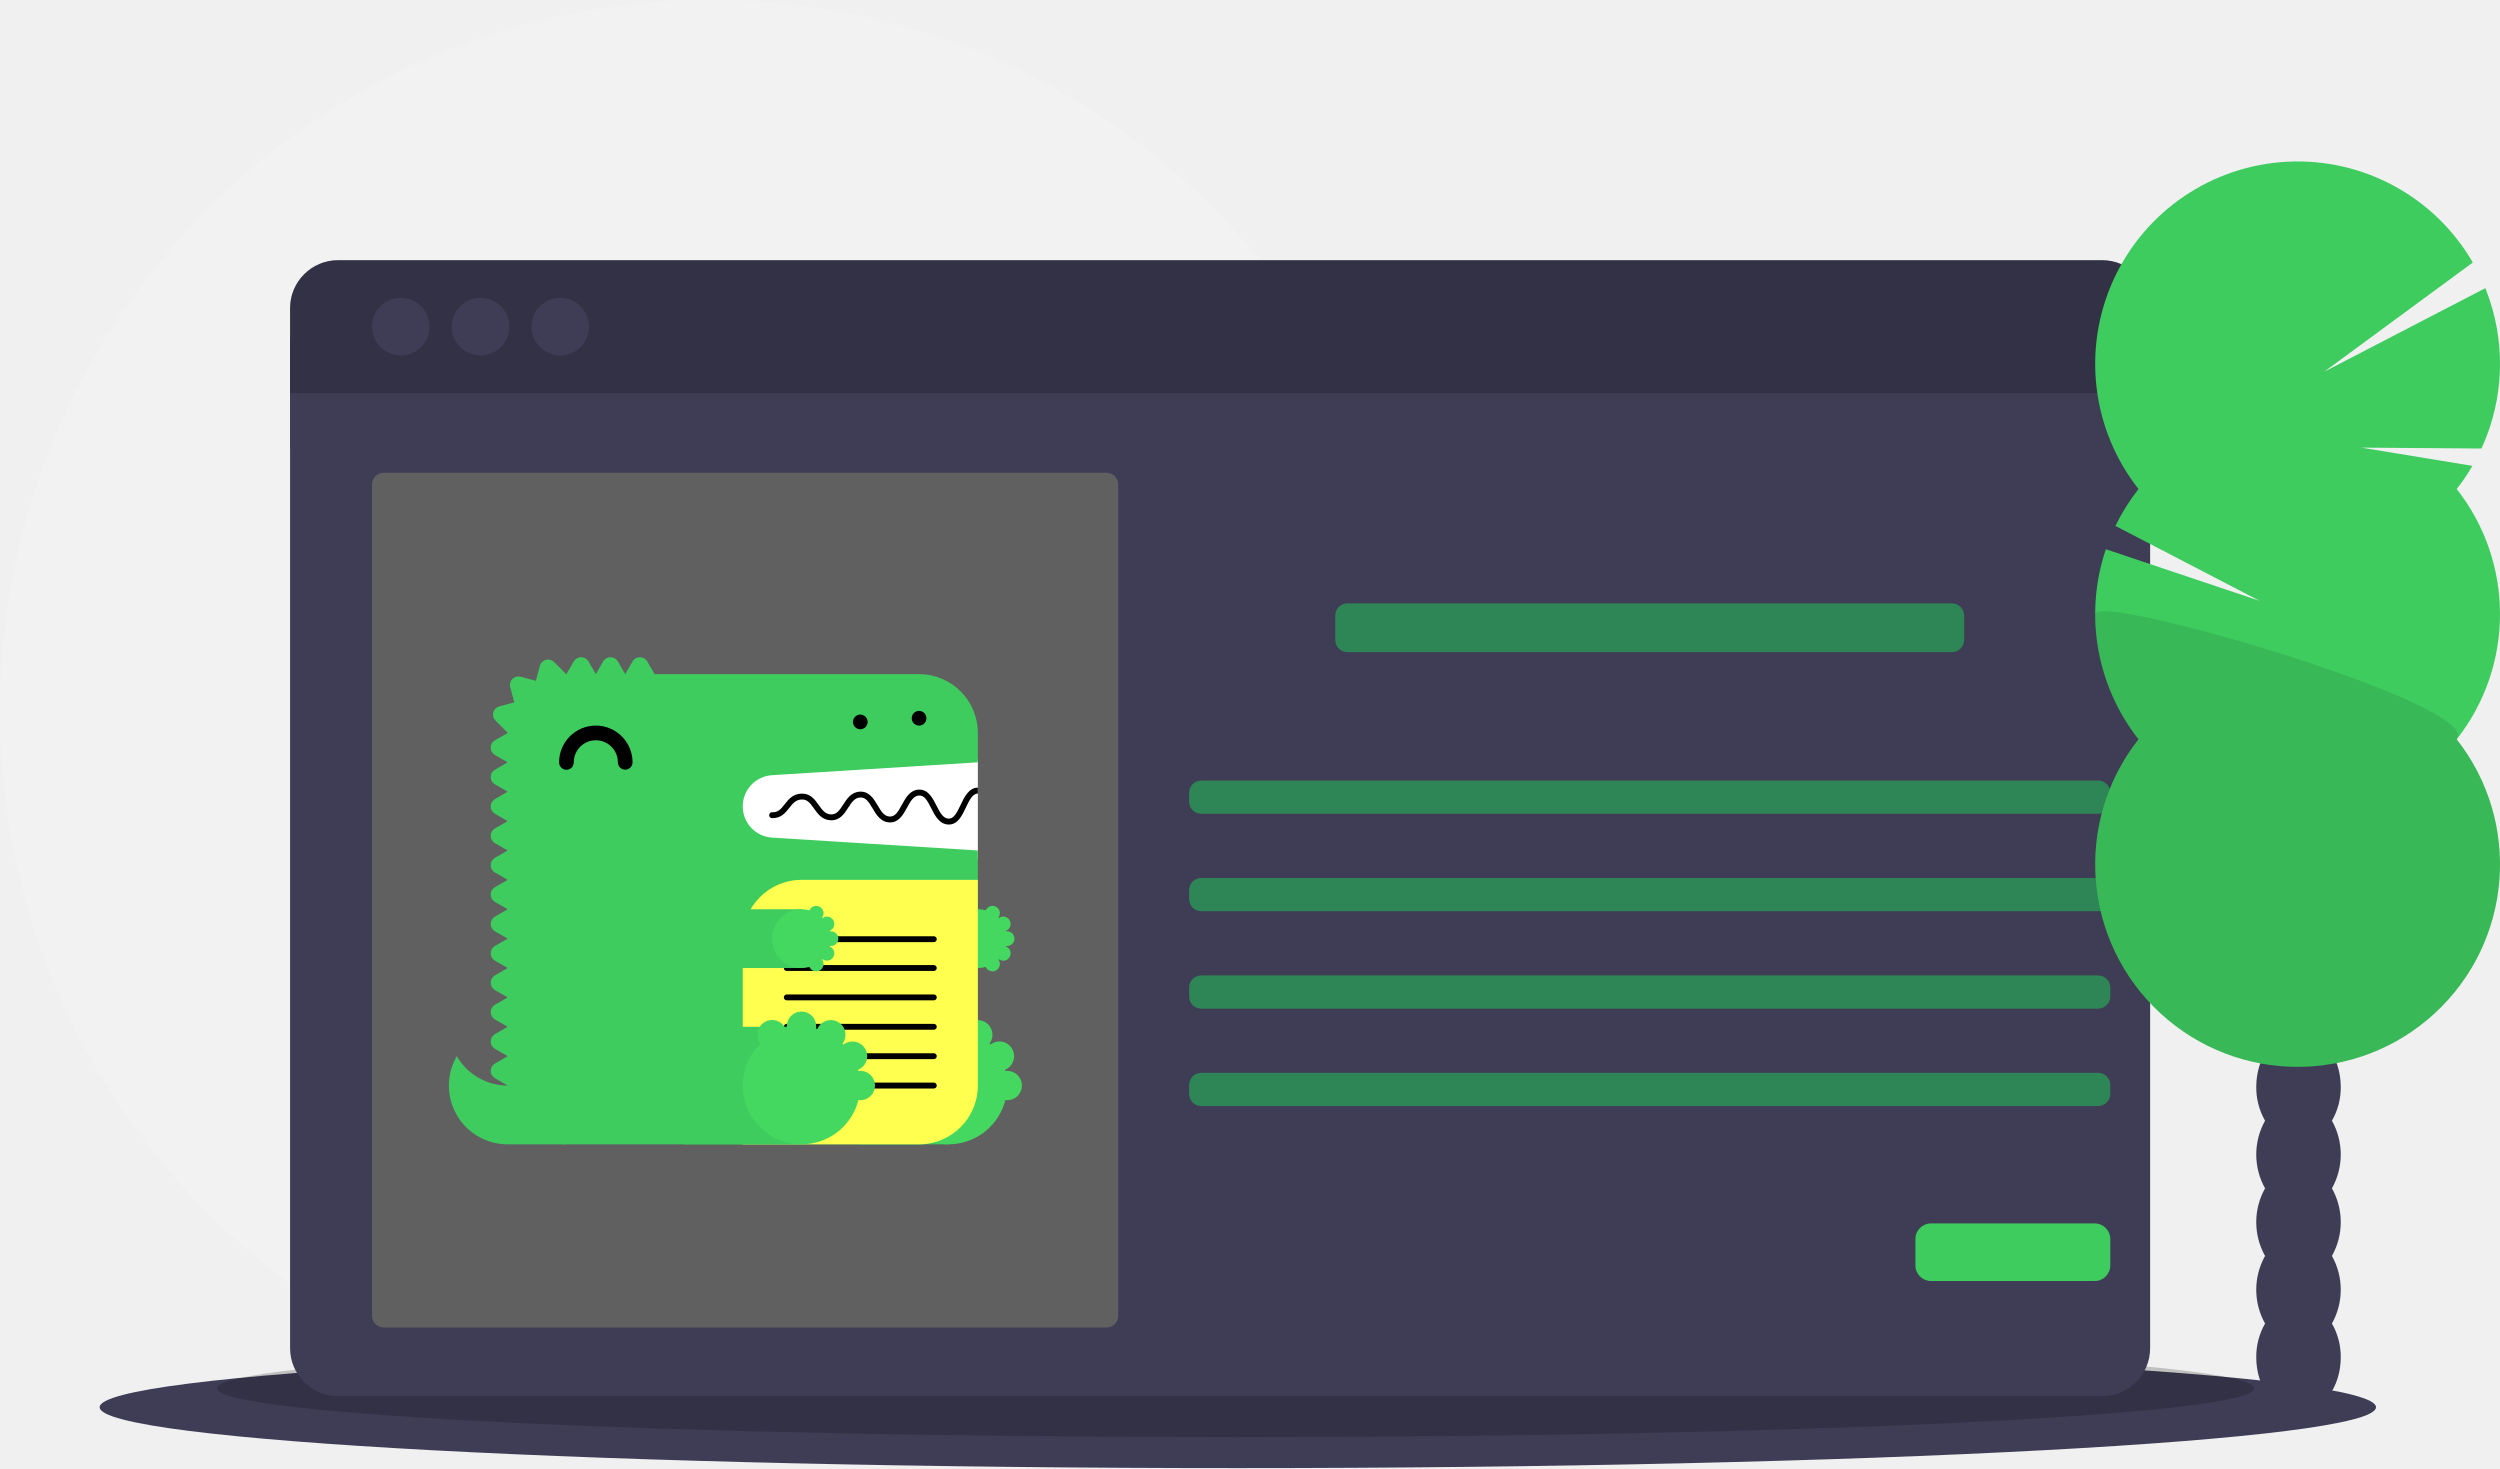
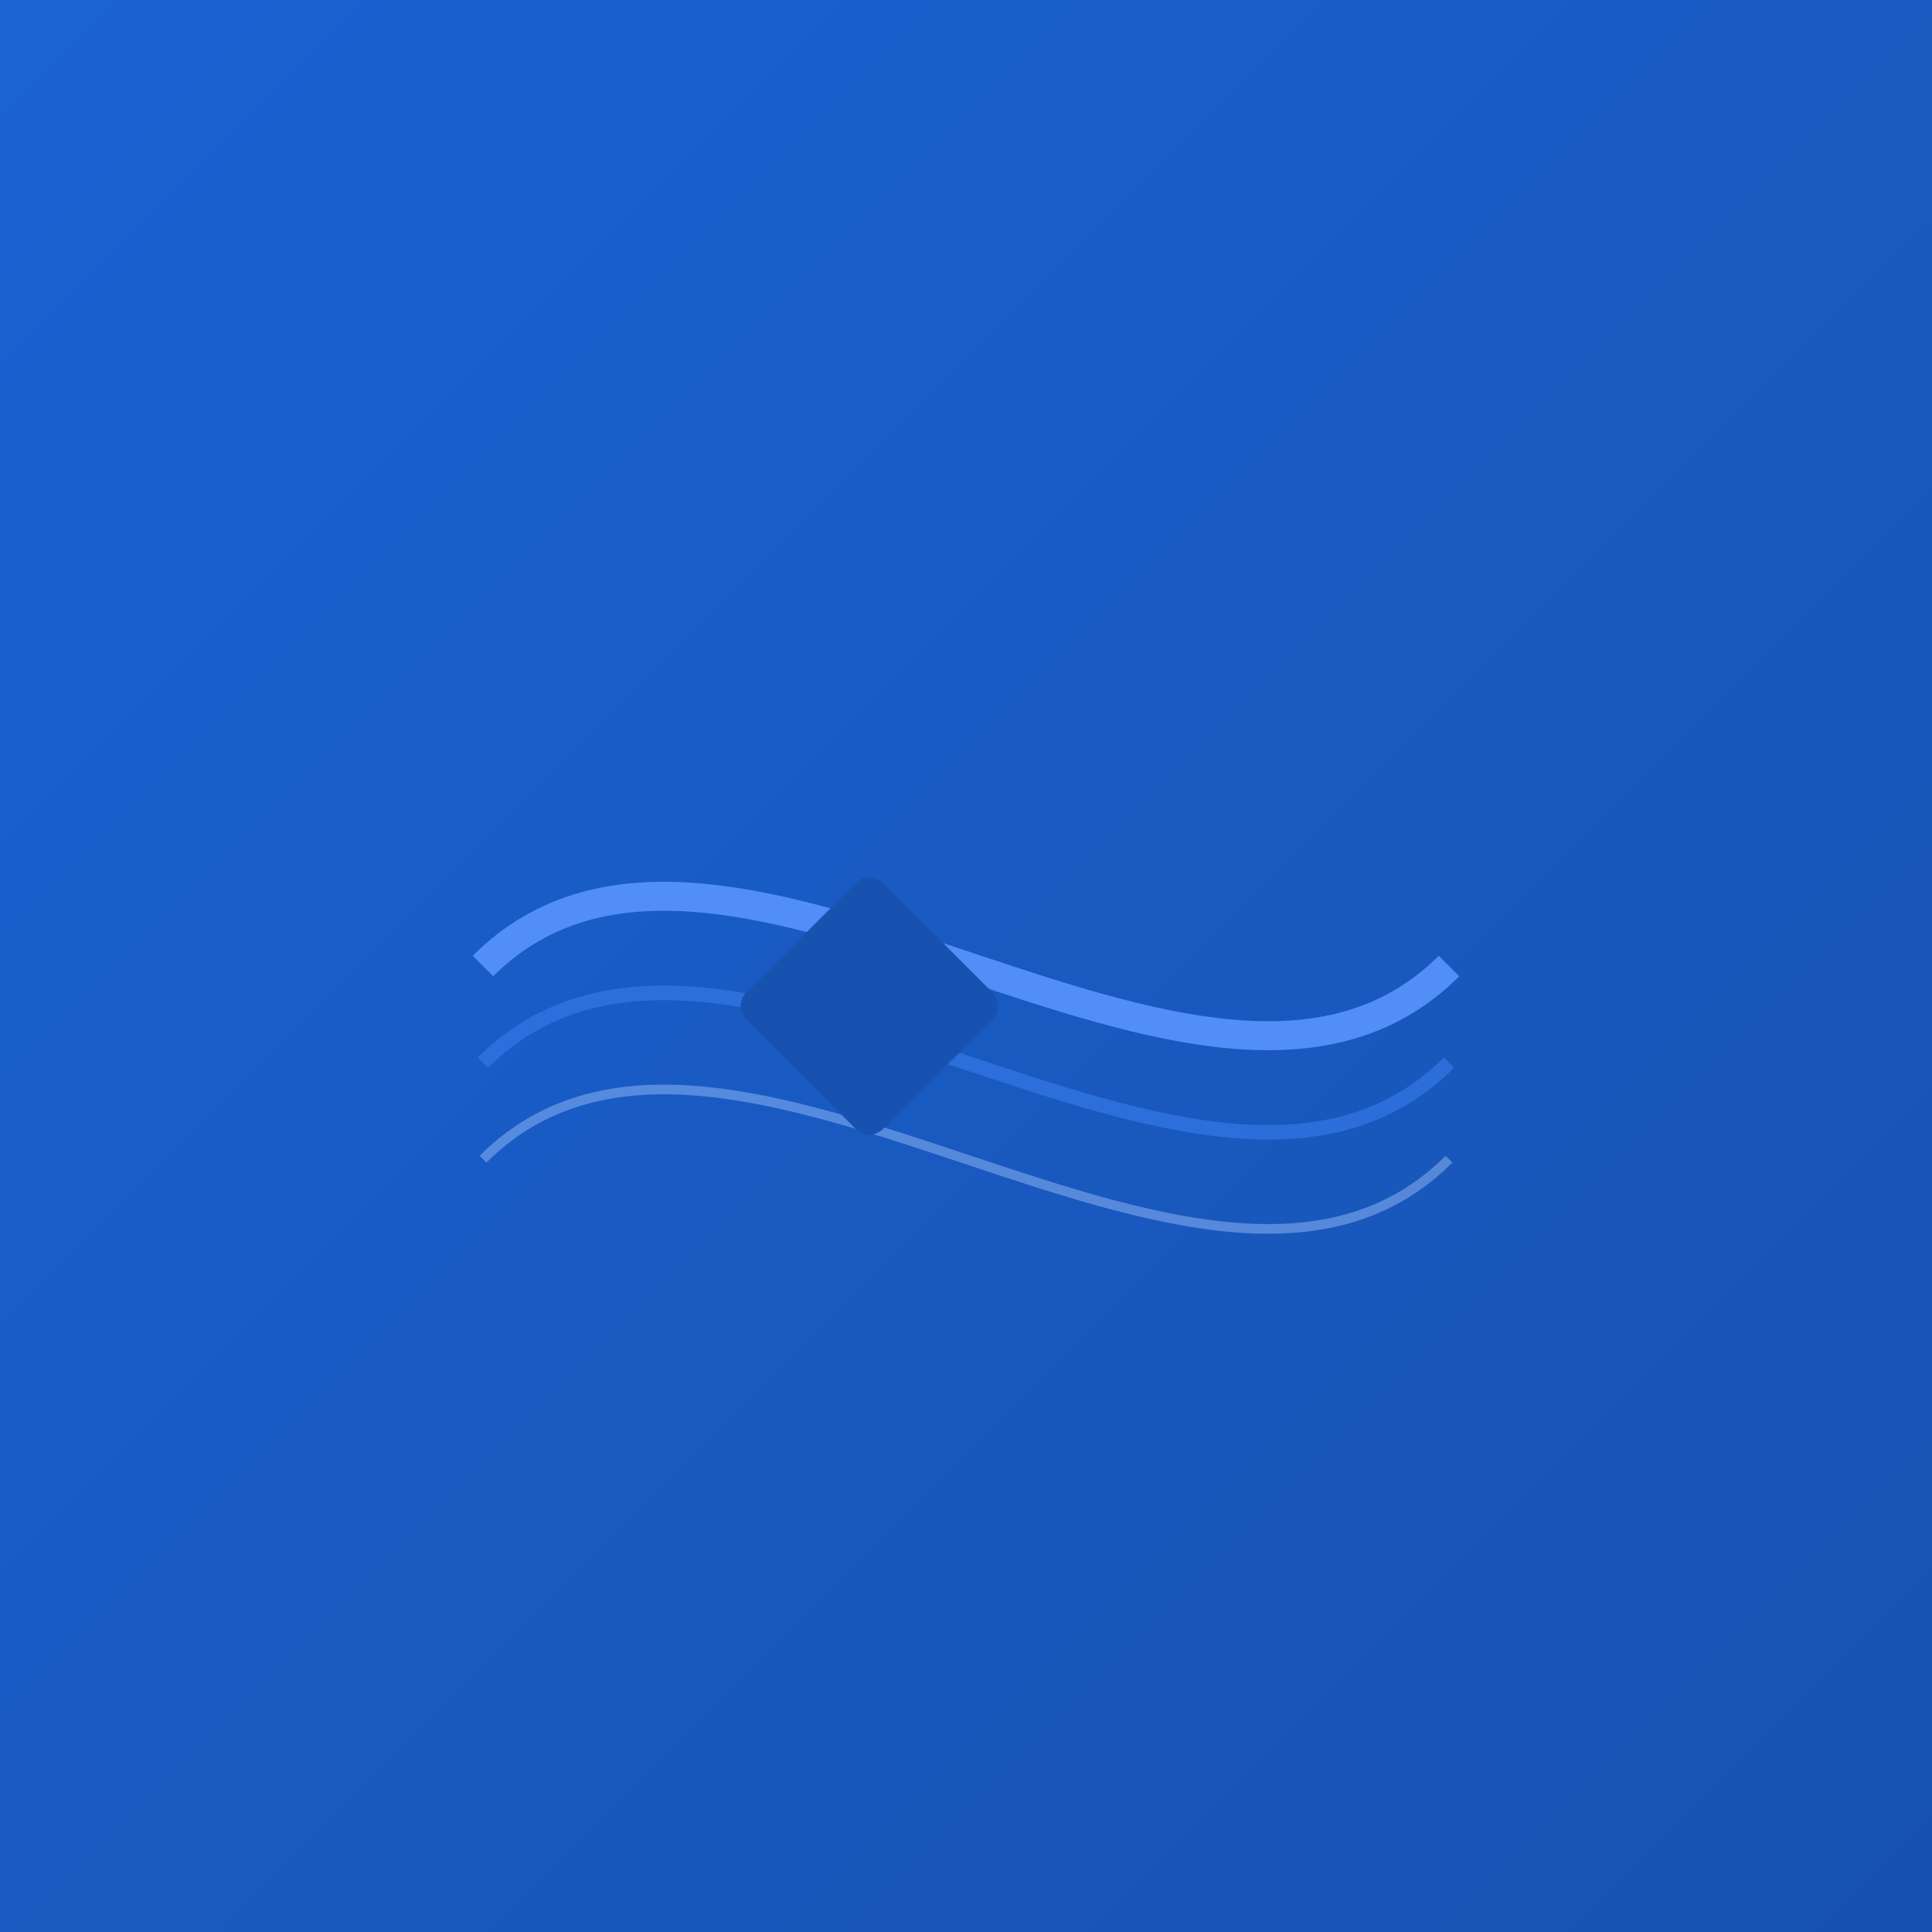
- <svg xmlns="http://www.w3.org/2000/svg" width="1129" height="663" viewBox="0 0 1129 663">
-   <circle cx="321" cy="321" r="321" fill="#f2f2f2" />
-   <ellipse cx="559" cy="635.5" rx="514" ry="27.5" fill="#3f3d56" />
-   <ellipse cx="558" cy="627" rx="460" ry="22" opacity="0.2" />
-   <rect x="131" y="152.5" width="840" height="50" fill="#3f3d56" />
-   <path d="M166.5,727.33A21.67,21.67,0,0,0,188.17,749H984.83A21.67,21.67,0,0,0,1006.5,727.33V296h-840Z" transform="translate(-35.5 -118.5)" fill="#3f3d56" />
-   <path d="M984.83,236H188.17A21.67,21.67,0,0,0,166.5,257.67V296h840V257.67A21.67,21.67,0,0,0,984.83,236Z" transform="translate(-35.5 -118.5)" fill="#3f3d56" />
-   <path d="M984.83,236H188.17A21.67,21.67,0,0,0,166.5,257.67V296h840V257.67A21.67,21.67,0,0,0,984.83,236Z" transform="translate(-35.5 -118.5)" opacity="0.2" />
-   <circle cx="181" cy="147.5" r="13" fill="#3f3d56" />
-   <circle cx="217" cy="147.5" r="13" fill="#3f3d56" />
-   <circle cx="253" cy="147.5" r="13" fill="#3f3d56" />
-   <rect x="168" y="213.5" width="337" height="386" rx="5.335" fill="#606060" />
-   <rect x="603" y="272.5" width="284" height="22" rx="5.476" fill="#2e8555" />
-   <rect x="537" y="352.5" width="416" height="15" rx="5.476" fill="#2e8555" />
-   <rect x="537" y="396.5" width="416" height="15" rx="5.476" fill="#2e8555" />
-   <rect x="537" y="440.5" width="416" height="15" rx="5.476" fill="#2e8555" />
-   <rect x="537" y="484.5" width="416" height="15" rx="5.476" fill="#2e8555" />
-   <rect x="865" y="552.5" width="88" height="26" rx="7.028" fill="#3ecc5f" />
-   <path d="M1088.603,624.616a30.114,30.114,0,0,0,3.983-15.266c0-13.797-8.544-24.981-19.083-24.981s-19.083,11.184-19.083,24.981a30.114,30.114,0,0,0,3.983,15.266,31.248,31.248,0,0,0,0,30.532,31.248,31.248,0,0,0,0,30.532,31.248,31.248,0,0,0,0,30.532,30.114,30.114,0,0,0-3.983,15.266c0,13.797,8.544,24.981,19.083,24.981s19.083-11.184,19.083-24.981a30.114,30.114,0,0,0-3.983-15.266,31.248,31.248,0,0,0,0-30.532,31.248,31.248,0,0,0,0-30.532,31.248,31.248,0,0,0,0-30.532Z" transform="translate(-35.5 -118.5)" fill="#3f3d56" />
-   <ellipse cx="1038.003" cy="460.318" rx="19.083" ry="24.981" fill="#3f3d56" />
-   <ellipse cx="1038.003" cy="429.786" rx="19.083" ry="24.981" fill="#3f3d56" />
-   <path d="M1144.939,339.345a91.611,91.611,0,0,0,7.107-10.461l-50.141-8.235,54.229.403a91.566,91.566,0,0,0,1.746-72.426l-72.754,37.741,67.097-49.321a91.413,91.413,0,1,0-150.971,102.298,91.458,91.458,0,0,0-10.425,16.669l65.087,33.814-69.4-23.292a91.46,91.46,0,0,0,14.738,85.837,91.406,91.406,0,1,0,143.689,0,91.418,91.418,0,0,0,0-113.029Z" transform="translate(-35.5 -118.5)" fill="#3ecc5f" fill-rule="evenodd" />
-   <path d="M981.688,395.859a91.013,91.013,0,0,0,19.561,56.514,91.406,91.406,0,1,0,143.689,0C1157.19,436.821,981.688,385.6,981.688,395.859Z" transform="translate(-35.5 -118.5)" opacity="0.1" />
-   <path d="M365.62,461.436H477.094v45.12H365.62Z" transform="translate(-35.5 -118.5)" fill="#fff" fill-rule="evenodd" />
-   <path d="M264.763,608.741a26.509,26.509,0,0,1-22.962-13.271,26.51,26.51,0,0,0,22.962,39.812H291.304V608.741Z" transform="translate(-35.5 -118.5)" fill="#3ecc5f" fill-rule="evenodd" />
-   <path d="M384.172,468.571l92.922-5.807V449.493a26.541,26.541,0,0,0-26.541-26.541H331.116l-3.318-5.746a3.83,3.83,0,0,0-6.635,0l-3.318,5.746-3.318-5.746a3.83,3.83,0,0,0-6.635,0l-3.318,5.746L301.257,417.205a3.83,3.83,0,0,0-6.635,0L291.304,422.951c-.029,0-.056.004-.086.004l-5.497-5.495a3.829,3.829,0,0,0-6.407,1.717l-1.817,6.773L270.607,424.103a3.83,3.83,0,0,0-4.691,4.693l1.845,6.891-6.771,1.814a3.832,3.832,0,0,0-1.72,6.41l5.497,5.497c0,.028-.004.056-.004.085l-5.746,3.318a3.83,3.83,0,0,0,0,6.635l5.746,3.318L259.016,466.081a3.83,3.83,0,0,0,0,6.635l5.746,3.318-5.746,3.318a3.83,3.83,0,0,0,0,6.635l5.746,3.318-5.746,3.318a3.83,3.83,0,0,0,0,6.635l5.746,3.318-5.746,3.318a3.83,3.83,0,0,0,0,6.635l5.746,3.318-5.746,3.318a3.83,3.83,0,0,0,0,6.635l5.746,3.318-5.746,3.318a3.83,3.83,0,0,0,0,6.635l5.746,3.318-5.746,3.318a3.83,3.83,0,0,0,0,6.635l5.746,3.318L259.016,558.976a3.83,3.83,0,0,0,0,6.635l5.746,3.318-5.746,3.318a3.83,3.83,0,0,0,0,6.635l5.746,3.318-5.746,3.318a3.83,3.83,0,0,0,0,6.635l5.746,3.318-5.746,3.318a3.83,3.83,0,0,0,0,6.635l5.746,3.318A26.541,26.541,0,0,0,291.304,635.283H450.553A26.541,26.541,0,0,0,477.094,608.741V502.575l-92.922-5.807a14.126,14.126,0,0,1,0-28.198" transform="translate(-35.5 -118.5)" fill="#3ecc5f" fill-rule="evenodd" />
-   <path d="M424.011,635.283h39.812V582.2H424.011Z" transform="translate(-35.5 -118.5)" fill="#3ecc5f" fill-rule="evenodd" />
-   <path d="M490.365,602.106a6.602,6.602,0,0,0-.848.085c-.05-.199-.098-.399-.154-.599A6.627,6.627,0,1,0,482.806,590.21q-.22-.225-.445-.446a6.624,6.624,0,1,0-11.397-6.564c-.196-.056-.394-.102-.591-.153a6.64,6.64,0,1,0-13.101,0c-.196.05-.394.097-.591.153a6.628,6.628,0,1,0-11.397,6.564,26.528,26.528,0,1,0,44.231,25.528,6.621,6.621,0,1,0,.848-13.186" transform="translate(-35.5 -118.5)" fill="#44d860" fill-rule="evenodd" />
-   <path d="M437.282,555.658H477.094V529.117H437.282Z" transform="translate(-35.5 -118.5)" fill="#3ecc5f" fill-rule="evenodd" />
-   <path d="M490.365,545.705a3.318,3.318,0,0,0,0-6.635,3.411,3.411,0,0,0-.423.042c-.027-.1-.049-.199-.077-.299a3.319,3.319,0,0,0-1.278-6.379,3.282,3.282,0,0,0-2.001.687q-.109-.113-.223-.223a3.282,3.282,0,0,0,.671-1.983,3.318,3.318,0,0,0-6.37-1.299,13.271,13.271,0,1,0,0,25.541,3.318,3.318,0,0,0,6.37-1.299,3.282,3.282,0,0,0-.671-1.983q.113-.109.223-.223a3.282,3.282,0,0,0,2.001.687,3.318,3.318,0,0,0,1.278-6.379c.028-.098.05-.199.077-.299a3.413,3.413,0,0,0,.423.042" transform="translate(-35.5 -118.5)" fill="#44d860" fill-rule="evenodd" />
-   <path d="M317.845,466.081a3.318,3.318,0,0,1-3.318-3.318,9.953,9.953,0,1,0-19.906,0,3.318,3.318,0,1,1-6.635,0,16.588,16.588,0,1,1,33.177,0,3.318,3.318,0,0,1-3.318,3.318" transform="translate(-35.5 -118.5)" fill-rule="evenodd" />
-   <path d="M370.928,635.283h79.624A26.541,26.541,0,0,0,477.094,608.741v-92.895H397.47a26.541,26.541,0,0,0-26.541,26.541Z" transform="translate(-35.5 -118.5)" fill="#ffff50" fill-rule="evenodd" />
-   <path d="M457.214,556.985H390.808a1.327,1.327,0,0,1,0-2.654h66.407a1.327,1.327,0,0,1,0,2.654m0,26.541H390.808a1.327,1.327,0,1,1,0-2.654h66.407a1.327,1.327,0,0,1,0,2.654m0,26.541H390.808a1.327,1.327,0,1,1,0-2.654h66.407a1.327,1.327,0,0,1,0,2.654m0-66.107H390.808a1.327,1.327,0,0,1,0-2.654h66.407a1.327,1.327,0,0,1,0,2.654m0,26.295H390.808a1.327,1.327,0,0,1,0-2.654h66.407a1.327,1.327,0,0,1,0,2.654m0,26.541H390.808a1.327,1.327,0,0,1,0-2.654h66.407a1.327,1.327,0,0,1,0,2.654M477.094,474.191c-.016,0-.029-.008-.045-.007-4.101.139-6.041,4.241-7.753,7.86-1.786,3.782-3.168,6.241-5.432,6.167-2.507-.09-3.94-2.922-5.458-5.919-1.744-3.442-3.734-7.347-7.913-7.201-4.042.138-5.989,3.708-7.706,6.857-1.827,3.355-3.071,5.395-5.469,5.3-2.557-.093-3.916-2.395-5.489-5.06-1.753-2.967-3.78-6.304-7.878-6.189-3.973.137-5.925,3.165-7.648,5.839-1.822,2.827-3.099,4.549-5.527,4.447-2.618-.093-3.971-2.004-5.535-4.216-1.757-2.486-3.737-5.299-7.823-5.162-3.886.133-5.838,2.614-7.559,4.801-1.635,2.076-2.912,3.718-5.612,3.615a1.328,1.328,0,1,0-.096,2.654c4.004.134,6.032-2.389,7.793-4.628,1.562-1.985,2.91-3.699,5.564-3.789,2.556-.109,3.754,1.48,5.567,4.041,1.721,2.434,3.675,5.194,7.605,5.336,4.118.138,6.099-2.939,7.854-5.663,1.569-2.434,2.922-4.535,5.507-4.624,2.379-.089,3.675,1.792,5.501,4.885,1.721,2.916,3.671,6.219,7.68,6.365,4.147.143,6.15-3.477,7.895-6.682,1.512-2.771,2.938-5.388,5.466-5.476,2.379-.056,3.62,2.117,5.456,5.746,1.715,3.388,3.659,7.226,7.73,7.373l.224.004c4.066,0,5.996-4.081,7.704-7.689,1.512-3.198,2.942-6.211,5.397-6.334Z" transform="translate(-35.5 -118.5)" fill-rule="evenodd" />
-   <path d="M344.387,635.283h53.083V582.2H344.387Z" transform="translate(-35.5 -118.5)" fill="#3ecc5f" fill-rule="evenodd" />
-   <path d="M424.011,602.106a6.602,6.602,0,0,0-.848.085c-.05-.199-.098-.399-.154-.599A6.627,6.627,0,1,0,416.452,590.21q-.22-.225-.445-.446a6.624,6.624,0,1,0-11.397-6.564c-.196-.056-.394-.102-.591-.153a6.64,6.64,0,1,0-13.101,0c-.196.05-.394.097-.591.153a6.628,6.628,0,1,0-11.397,6.564,26.528,26.528,0,1,0,44.231,25.528,6.621,6.621,0,1,0,.848-13.186" transform="translate(-35.5 -118.5)" fill="#44d860" fill-rule="evenodd" />
-   <path d="M344.387,555.658h53.083V529.117H344.387Z" transform="translate(-35.5 -118.5)" fill="#3ecc5f" fill-rule="evenodd" />
-   <path d="M410.74,545.705a3.318,3.318,0,1,0,0-6.635,3.411,3.411,0,0,0-.423.042c-.027-.1-.049-.199-.077-.299a3.319,3.319,0,0,0-1.278-6.379,3.282,3.282,0,0,0-2.001.687q-.109-.113-.223-.223a3.282,3.282,0,0,0,.671-1.983,3.318,3.318,0,0,0-6.37-1.299,13.271,13.271,0,1,0,0,25.541,3.318,3.318,0,0,0,6.37-1.299,3.282,3.282,0,0,0-.671-1.983q.113-.109.223-.223a3.282,3.282,0,0,0,2.001.687,3.318,3.318,0,0,0,1.278-6.379c.028-.098.05-.199.077-.299a3.413,3.413,0,0,0,.423.042" transform="translate(-35.5 -118.5)" fill="#44d860" fill-rule="evenodd" />
-   <path d="M424.011,447.834a3.603,3.603,0,0,1-.65-.066,3.344,3.344,0,0,1-.624-.186,3.447,3.447,0,0,1-.572-.305,5.027,5.027,0,0,1-.504-.411,3.887,3.887,0,0,1-.41-.504,3.275,3.275,0,0,1-.557-1.845,3.602,3.602,0,0,1,.066-.65,3.826,3.826,0,0,1,.184-.624,3.489,3.489,0,0,1,.307-.571,3.197,3.197,0,0,1,.914-.916,3.447,3.447,0,0,1,.572-.305,3.344,3.344,0,0,1,.624-.186,3.069,3.069,0,0,1,1.301,0,3.223,3.223,0,0,1,1.194.491,5.028,5.028,0,0,1,.504.411,4.88,4.88,0,0,1,.411.504,3.382,3.382,0,0,1,.305.571,3.478,3.478,0,0,1,.252,1.274A3.364,3.364,0,0,1,426.36,446.865a5.027,5.027,0,0,1-.504.411,3.306,3.306,0,0,1-1.845.557m26.541-1.659a3.388,3.388,0,0,1-2.35-.969,5.042,5.042,0,0,1-.41-.504,3.275,3.275,0,0,1-.557-1.845,3.387,3.387,0,0,1,.967-2.349,5.026,5.026,0,0,1,.504-.411,3.447,3.447,0,0,1,.572-.305,3.343,3.343,0,0,1,.624-.186,3.07,3.07,0,0,1,1.301,0,3.224,3.224,0,0,1,1.194.491,5.026,5.026,0,0,1,.504.411,3.388,3.388,0,0,1,.969,2.349,3.726,3.726,0,0,1-.066.65,3.374,3.374,0,0,1-.186.624,4.715,4.715,0,0,1-.305.571,4.88,4.88,0,0,1-.411.504,5.026,5.026,0,0,1-.504.411,3.305,3.305,0,0,1-1.845.557" transform="translate(-35.5 -118.5)" fill-rule="evenodd" />
+ <svg xmlns="http://www.w3.org/2000/svg" width="400" height="400" viewBox="0 0 400 400" fill="none">
+   <rect width="400" height="400" fill="url(#paint0_linear_1_4)" />
+   <path d="M100 200 C150 150 250 250 300 200" stroke="#528ef7" stroke-width="6" fill="none" />
+   <path d="M100 220 C150 170 250 270 300 220" stroke="#3578e5" stroke-width="3" fill="none" opacity="0.7" />
+   <path d="M100 240 C150 190 250 290 300 240" stroke="#93b9fa" stroke-width="2" fill="none" opacity="0.5" />
+   <rect x="180" y="180" width="40" height="40" rx="4" fill="#1752b0" transform="rotate(45 180 180)" />
+   <defs>
+     <linearGradient id="paint0_linear_1_4" x1="0" y1="0" x2="400" y2="400" gradientUnits="userSpaceOnUse">
+       <stop stop-color="#1b62d3" />
+       <stop offset="1" stop-color="#1752b0" />
+     </linearGradient>
+   </defs>
</svg>
